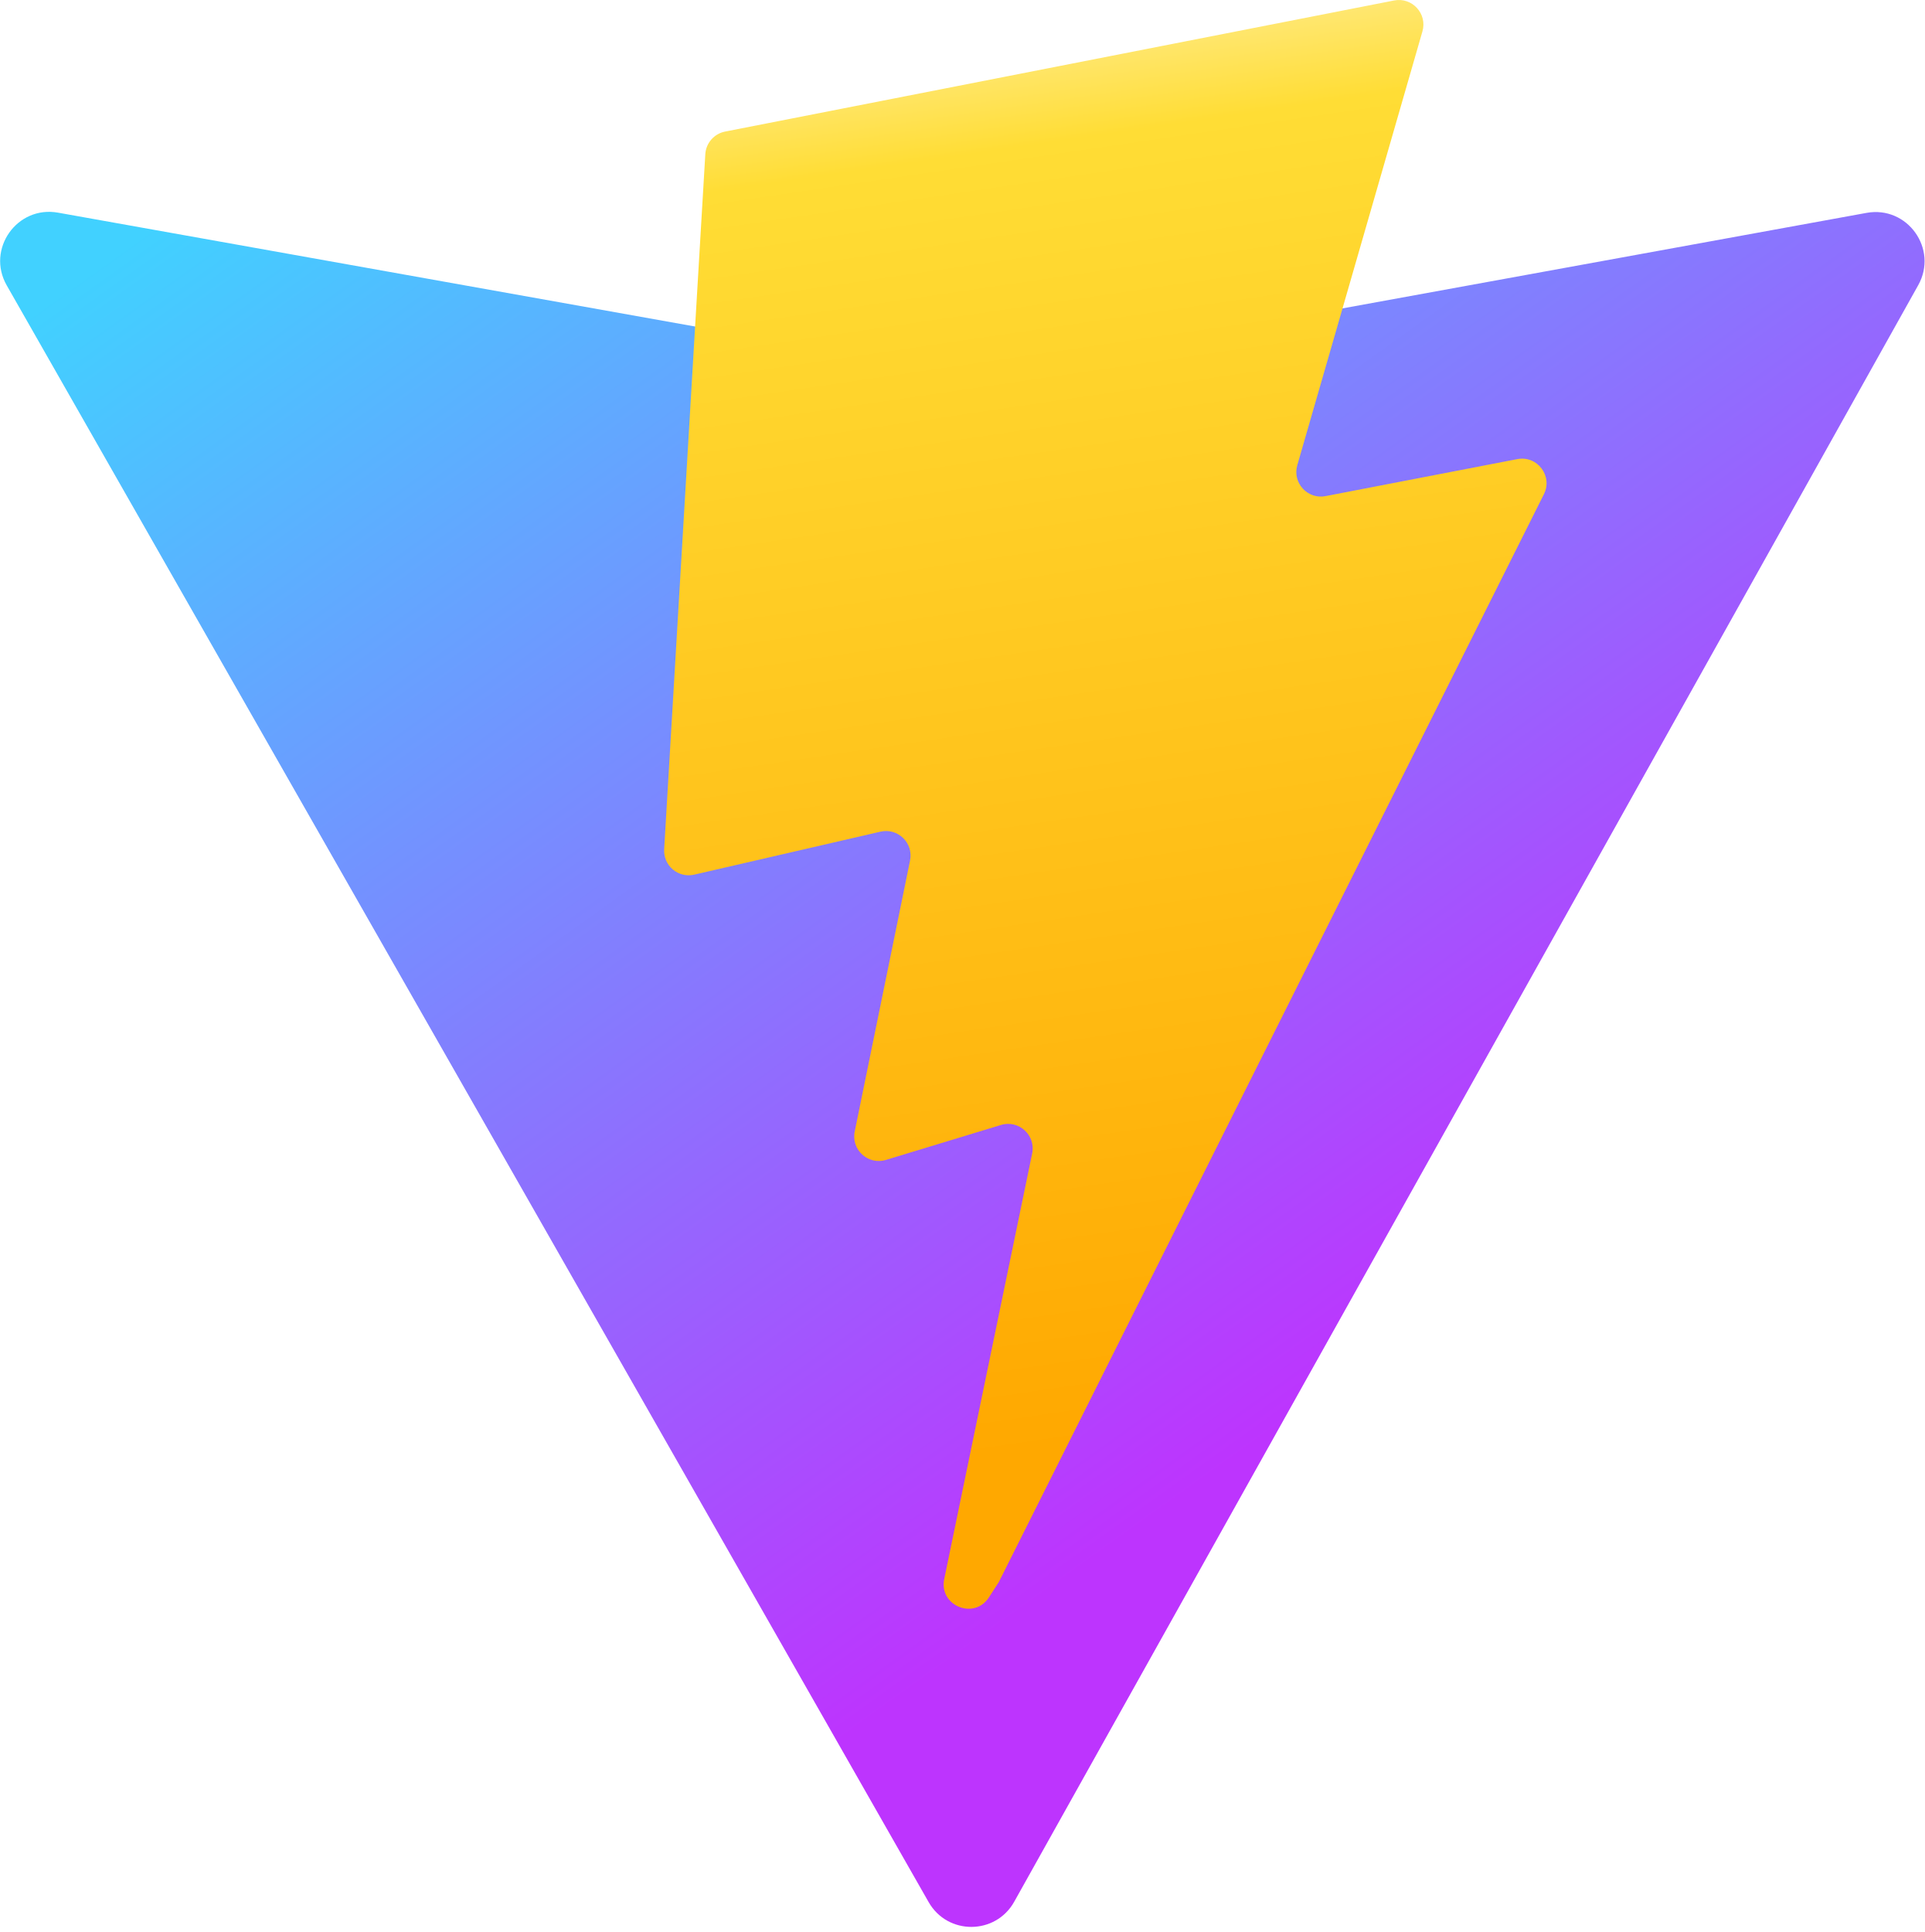
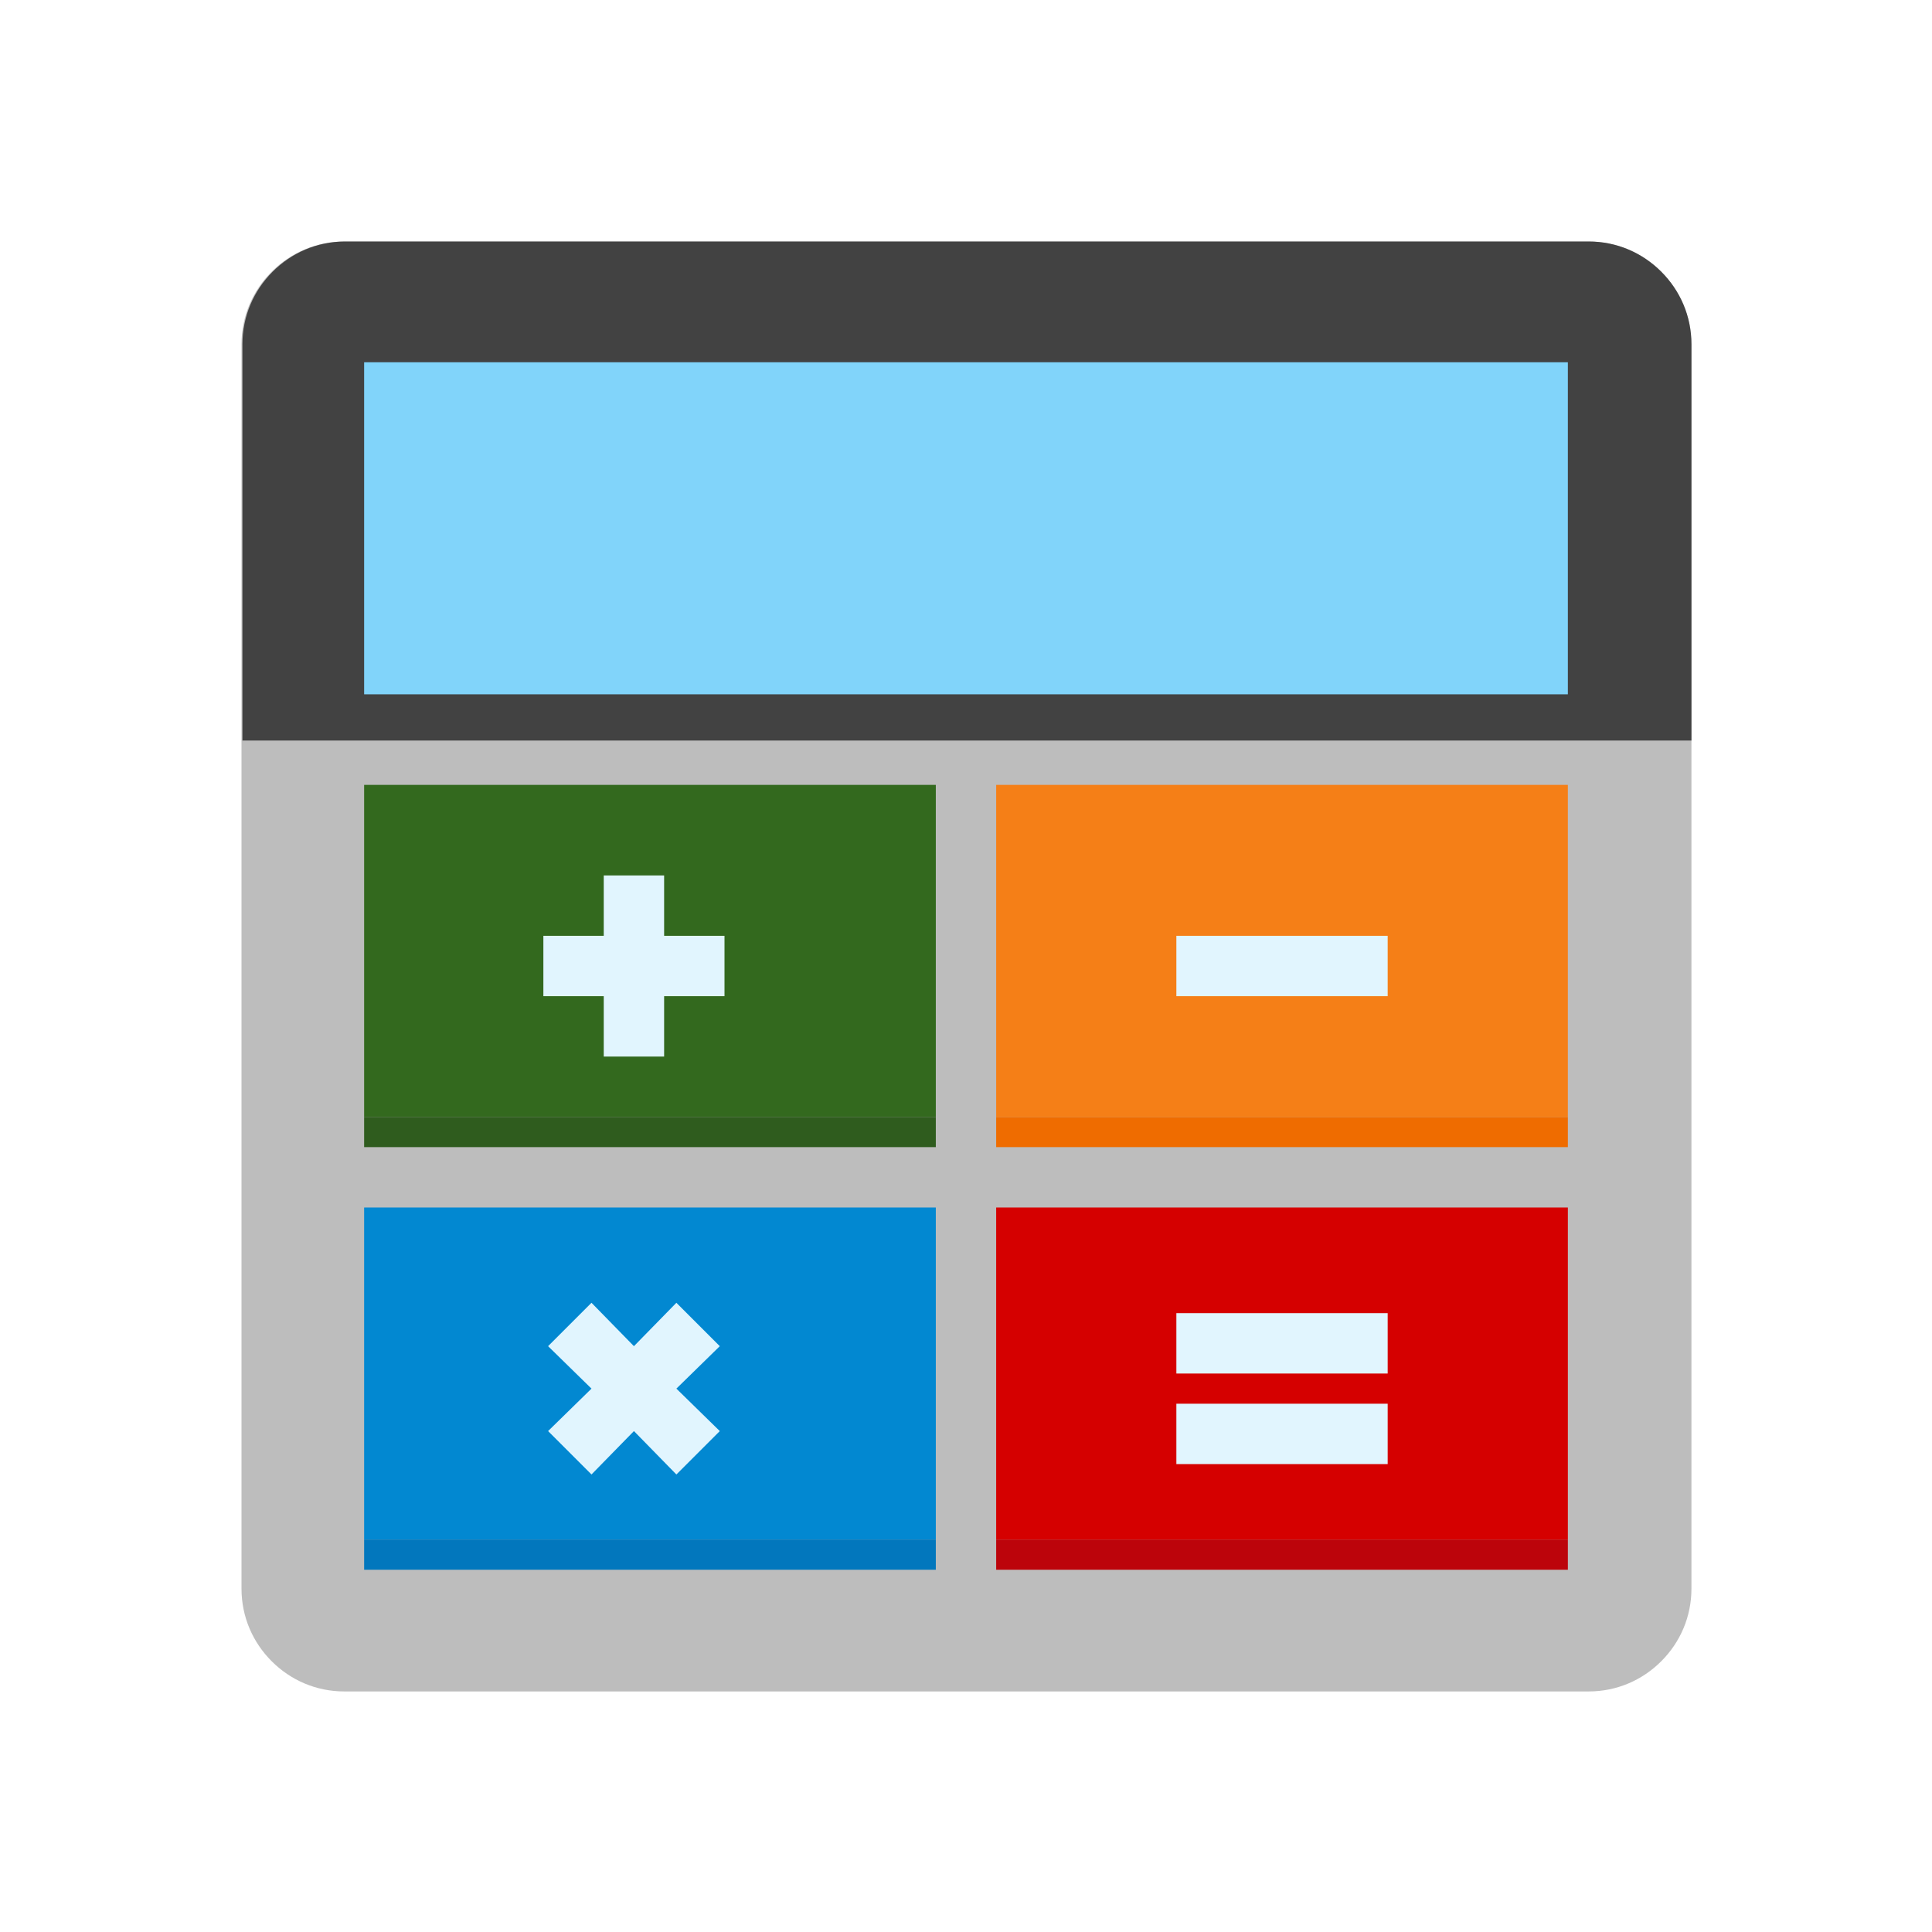
- <svg xmlns="http://www.w3.org/2000/svg" aria-hidden="true" role="img" class="iconify iconify--logos" width="31.88" height="32" preserveAspectRatio="xMidYMid meet" viewBox="0 0 256 257">
-   <defs>
-     <linearGradient id="IconifyId1813088fe1fbc01fb466" x1="-.828%" x2="57.636%" y1="7.652%" y2="78.411%">
-       <stop offset="0%" stop-color="#41D1FF" />
-       <stop offset="100%" stop-color="#BD34FE" />
-     </linearGradient>
-     <linearGradient id="IconifyId1813088fe1fbc01fb467" x1="43.376%" x2="50.316%" y1="2.242%" y2="89.03%">
-       <stop offset="0%" stop-color="#FFEA83" />
-       <stop offset="8.333%" stop-color="#FFDD35" />
-       <stop offset="100%" stop-color="#FFA800" />
-     </linearGradient>
-   </defs>
-   <path fill="url(#IconifyId1813088fe1fbc01fb466)" d="M255.153 37.938L134.897 252.976c-2.483 4.44-8.862 4.466-11.382.048L.875 37.958c-2.746-4.814 1.371-10.646 6.827-9.67l120.385 21.517a6.537 6.537 0 0 0 2.322-.004l117.867-21.483c5.438-.991 9.574 4.796 6.877 9.62Z" />
-   <path fill="url(#IconifyId1813088fe1fbc01fb467)" d="M185.432.063L96.44 17.501a3.268 3.268 0 0 0-2.634 3.014l-5.474 92.456a3.268 3.268 0 0 0 3.997 3.378l24.777-5.718c2.318-.535 4.413 1.507 3.936 3.838l-7.361 36.047c-.495 2.426 1.782 4.5 4.151 3.78l15.304-4.649c2.372-.72 4.652 1.36 4.15 3.788l-11.698 56.621c-.732 3.542 3.979 5.473 5.943 2.437l1.313-2.028l72.516-144.72c1.215-2.423-.88-5.186-3.54-4.672l-25.505 4.922c-2.396.462-4.435-1.77-3.759-4.114l16.646-57.705c.677-2.35-1.37-4.583-3.769-4.113Z" />
+ <svg xmlns="http://www.w3.org/2000/svg" width="256px" height="256px" viewBox="0 0 256 256" version="1.1">
+   <g id="surface1">
+     <path style=" stroke:none;fill-rule:evenodd;fill:rgb(74.118%,74.118%,74.118%);fill-opacity:1;" d="M 45.625 32 L 210.5 32 C 214.25 32 217.625 33.5 220.125 36 C 222.625 38.5 224.125 41.875 224.125 45.625 L 224.125 210.5 C 224.125 214.25 222.625 217.625 220.125 220.125 C 217.625 222.625 214.25 224.125 210.5 224.125 L 45.625 224.125 C 41.875 224.125 38.5 222.625 36 220.125 C 33.5 217.625 32 214.25 32 210.5 L 32 45.625 C 32 41.875 33.5 38.5 36 36 C 38.5 33.5 41.875 32 45.625 32 Z M 45.625 32 " />
+     <path style=" stroke:none;fill-rule:evenodd;fill:rgb(25.882%,25.882%,25.882%);fill-opacity:1;" d="M 45.625 32 L 210.5 32 C 214.25 32 217.625 33.5 220.125 36 C 222.625 38.5 224.125 41.875 224.125 45.625 L 224.125 98.125 L 32.125 98.125 L 32.125 45.625 C 32.125 41.875 33.625 38.5 36.125 36 C 38.625 33.5 42 32 45.75 32 Z M 45.625 32 " />
+     <path style=" stroke:none;fill-rule:evenodd;fill:rgb(0.784%,53.333%,81.961%);fill-opacity:1;" d="M 52.25 160 L 124 160 L 124 204 L 48.25 204 L 48.25 160 Z M 52.25 160 " />
+     <path style=" stroke:none;fill-rule:evenodd;fill:rgb(20%,41.176%,11.765%);fill-opacity:1;" d="M 52.25 104 L 124 104 L 124 148 L 48.25 148 L 48.25 104 Z M 52.25 104 " />
+     <path style=" stroke:none;fill-rule:evenodd;fill:rgb(18.431%,36.078%,11.765%);fill-opacity:1;" d="M 52.25 148 L 124 148 L 124 152 L 48.25 152 L 48.25 148 Z M 52.25 148 " />
+     <path style=" stroke:none;fill-rule:evenodd;fill:rgb(0.784%,46.667%,74.118%);fill-opacity:1;" d="M 52.25 208 L 124 208 L 124 204 L 48.25 204 L 48.25 208 Z M 52.25 208 " />
+     <path style=" stroke:none;fill-rule:evenodd;fill:rgb(93.725%,42.353%,0%);fill-opacity:1;" d="M 136 148 L 207.75 148 L 207.75 152 L 132 152 L 132 148 Z M 136 148 " />
+     <path style=" stroke:none;fill-rule:evenodd;fill:rgb(73.725%,1.569%,4.314%);fill-opacity:1;" d="M 136 208 L 207.75 208 L 207.75 204 L 132 204 L 132 208 Z M 136 208 " />
+     <path style=" stroke:none;fill-rule:evenodd;fill:rgb(96.078%,49.804%,9.02%);fill-opacity:1;" d="M 136 104 L 207.75 104 L 207.75 148 L 132 148 L 132 104 Z M 136 104 " />
+     <path style=" stroke:none;fill-rule:evenodd;fill:rgb(83.529%,0%,0%);fill-opacity:1;" d="M 136 160 L 207.75 160 L 207.75 204 L 132 204 L 132 160 Z M 136 160 " />
+     <path style=" stroke:none;fill-rule:evenodd;fill:rgb(50.588%,83.137%,98.039%);fill-opacity:1;" d="M 52.25 48 L 207.75 48 L 207.75 92 L 48.25 92 L 48.25 48 Z M 52.25 48 " />
+     <path style=" stroke:none;fill-rule:evenodd;fill:rgb(88.235%,96.078%,99.608%);fill-opacity:1;" d="M 80 140 L 80 132 L 72 132 L 72 124 L 80 124 L 80 116 L 88 116 L 88 124 L 96 124 L 96 132 L 88 132 L 88 140 Z M 80 140 " />
+     <path style=" stroke:none;fill-rule:evenodd;fill:rgb(88.235%,96.078%,99.608%);fill-opacity:1;" d="M 89.625 195.375 L 84 189.625 L 78.375 195.375 L 72.625 189.625 L 78.375 184 L 72.625 178.375 L 78.375 172.625 L 84 178.375 L 89.625 172.625 L 95.375 178.375 L 89.625 184 L 95.375 189.625 Z M 89.625 195.375 " />
+     <path style=" stroke:none;fill-rule:evenodd;fill:rgb(88.235%,96.078%,99.608%);fill-opacity:1;" d="M 155.875 124 L 183.875 124 L 183.875 132 L 155.875 132 Z M 155.875 124 " />
+     <path style=" stroke:none;fill-rule:evenodd;fill:rgb(88.235%,96.078%,99.608%);fill-opacity:1;" d="M 155.875 186 L 183.875 186 L 183.875 194 L 155.875 194 Z M 155.875 186 " />
+     <path style=" stroke:none;fill-rule:evenodd;fill:rgb(88.235%,96.078%,99.608%);fill-opacity:1;" d="M 155.875 174 L 183.875 174 L 183.875 182 L 155.875 182 Z M 155.875 174 " />
+   </g>
</svg>
